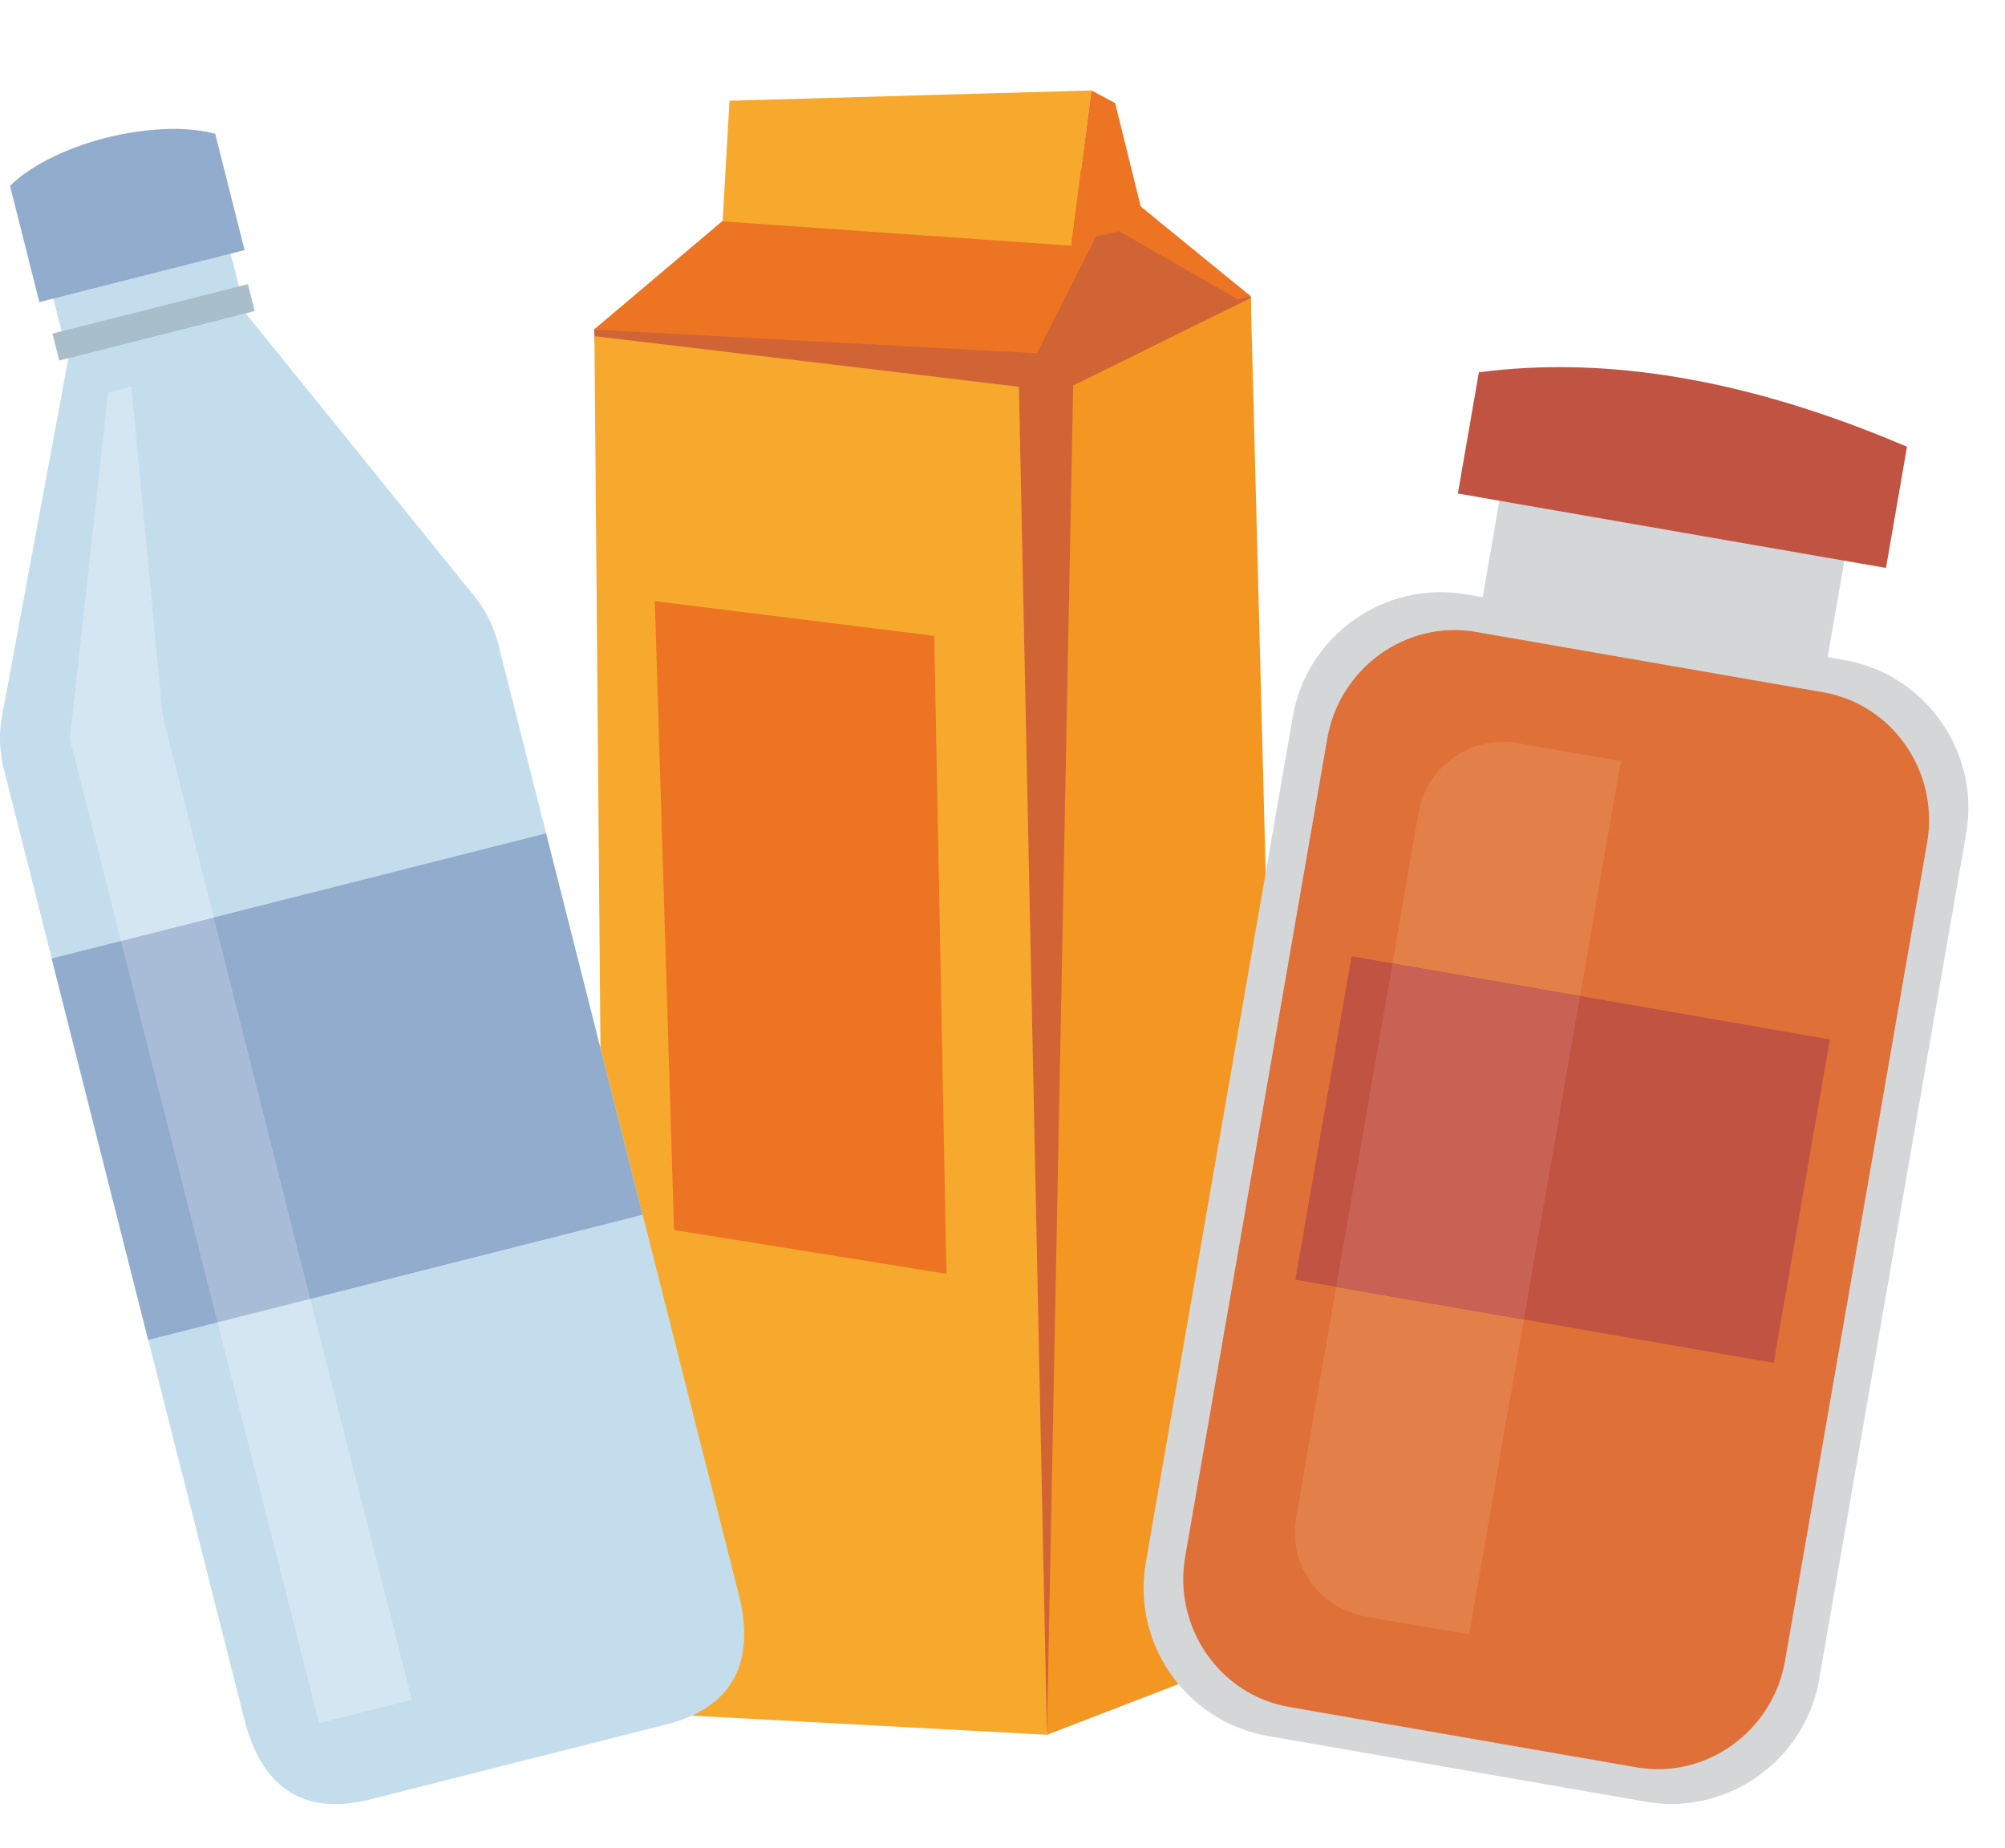
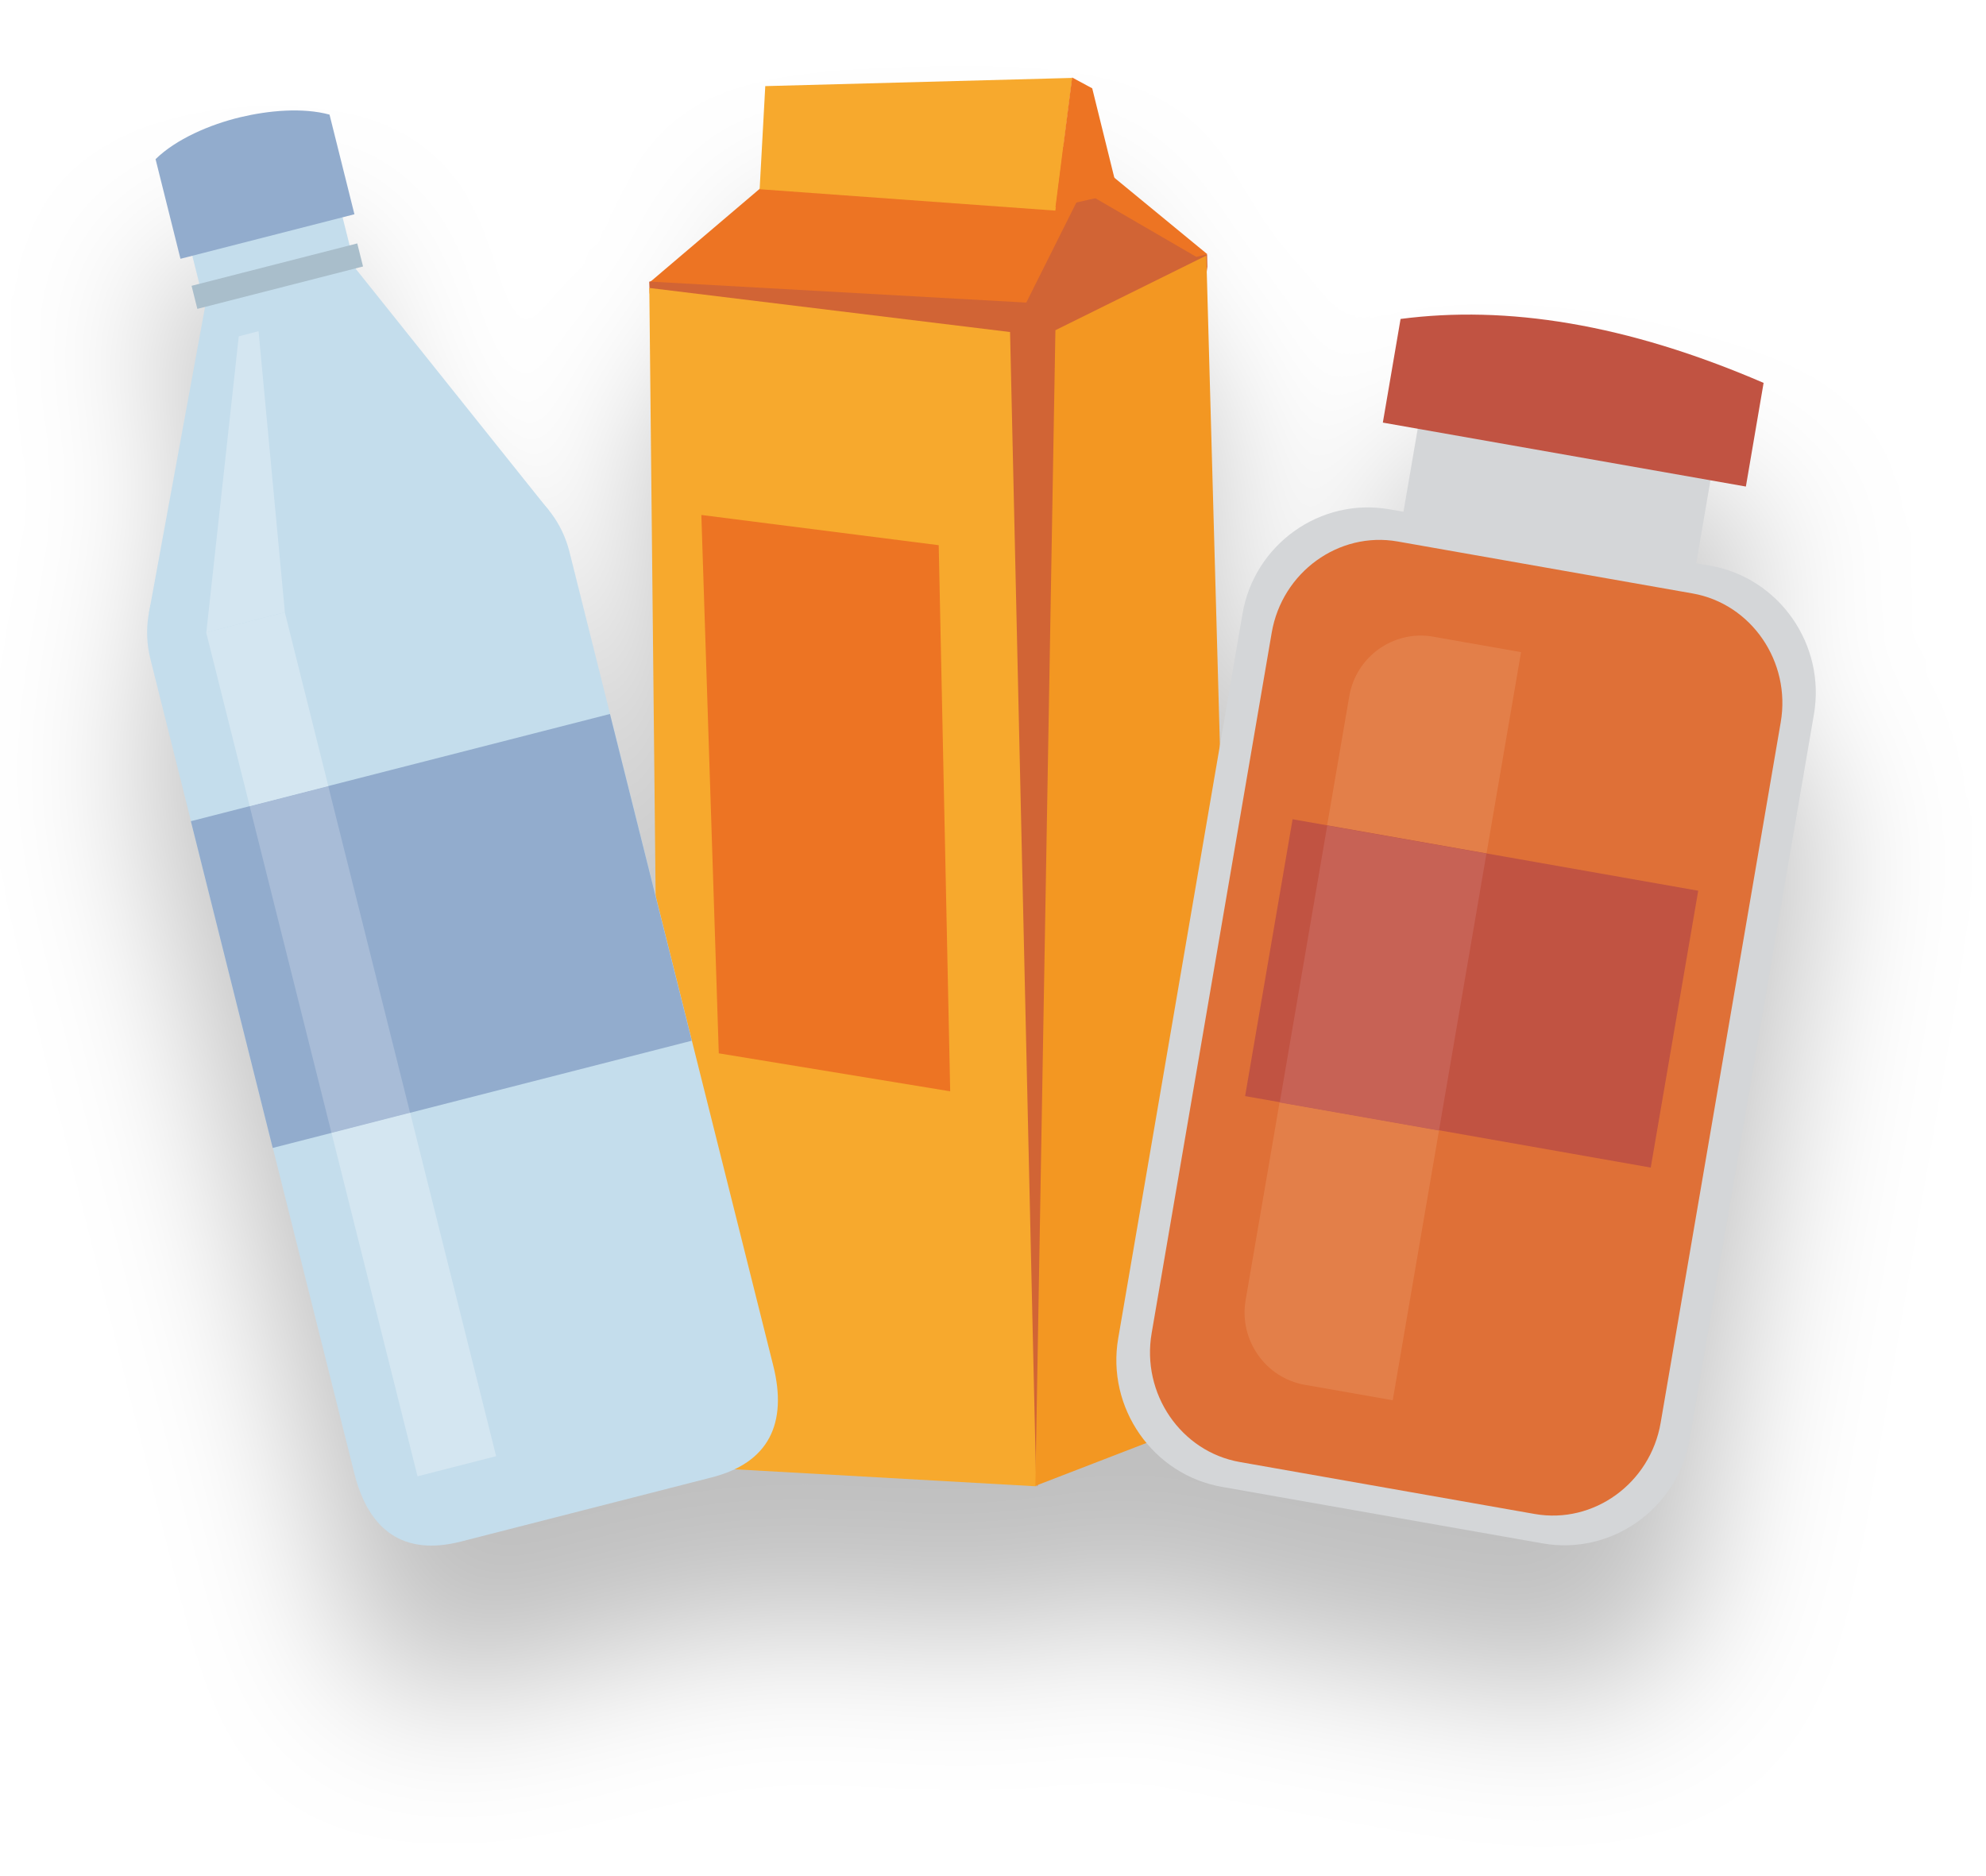
- <svg xmlns="http://www.w3.org/2000/svg" width="140" height="129" viewBox="0 0 140 129" fill="none">
-   <path fill-rule="evenodd" clip-rule="evenodd" d="M87.332 20.682L87.349 21.666L73.189 121.148L41.523 23.923L41.488 22.975L75.819 11.8L87.332 20.682Z" fill="#D16435" />
-   <path fill-rule="evenodd" clip-rule="evenodd" d="M73.103 121.12L42.321 119.461L41.506 23.47L71.146 27.003L73.103 121.12Z" fill="#F7A92D" />
-   <path fill-rule="evenodd" clip-rule="evenodd" d="M89.771 114.696L73.103 121.12L74.936 26.914L87.336 20.805L89.771 114.696Z" fill="#F39722" />
-   <path fill-rule="evenodd" clip-rule="evenodd" d="M87.332 20.682L76.966 12.226L52.58 13.626L41.47 23.012L72.407 24.662L77.04 15.502L86.417 20.897L87.332 20.682Z" fill="#ED7423" />
-   <path fill-rule="evenodd" clip-rule="evenodd" d="M74.8 17.155L50.456 15.456L50.937 7.034L76.212 6.313L74.8 17.155Z" fill="#F7A92D" />
-   <path fill-rule="evenodd" clip-rule="evenodd" d="M74.825 16.895L76.212 6.313L77.865 7.194L79.976 15.734L74.825 16.895Z" fill="#ED7423" />
-   <path fill-rule="evenodd" clip-rule="evenodd" d="M65.233 44.396L45.723 41.971L47.066 85.876L66.085 88.934L65.233 44.396Z" fill="#ED7423" />
-   <path fill-rule="evenodd" clip-rule="evenodd" d="M25.848 125.631L46.508 120.401C51.218 119.211 52.768 116.001 51.578 111.291L34.788 44.961C33.598 40.251 28.768 37.371 24.058 38.561L6.668 42.961C1.958 44.151 -0.922 48.991 0.268 53.701L17.058 120.031C18.238 124.731 21.128 126.821 25.848 125.631Z" fill="#C4DDEC" />
-   <path d="M38.126 58.184L3.606 66.922L10.347 93.552L44.867 84.813L38.126 58.184Z" fill="#92ACCD" />
-   <path fill-rule="evenodd" clip-rule="evenodd" d="M4.948 24.071L16.558 21.131L33.108 41.611L0.148 49.961L4.948 24.071Z" fill="#C4DDEC" />
-   <path d="M15.943 17.076L3.563 20.209L4.989 25.841L17.368 22.708L15.943 17.076Z" fill="#C4DDEC" />
-   <path fill-rule="evenodd" clip-rule="evenodd" d="M2.748 21.091L17.078 17.461L15.028 9.341C12.788 8.741 9.978 9.011 7.688 9.551C5.178 10.141 2.368 11.341 0.698 12.971L2.748 21.091Z" fill="#92ACCD" />
-   <path d="M17.311 19.836L3.662 23.291L4.138 25.172L17.787 21.717L17.311 19.836Z" fill="#A9BECB" />
-   <path d="M14.924 64.066L8.449 65.706L15.19 92.335L21.665 90.696L14.924 64.066Z" fill="#A8BCD7" />
-   <path d="M21.667 90.685L15.191 92.324L22.276 120.311L28.752 118.672L21.667 90.685Z" fill="#D4E6F1" />
-   <path d="M11.342 49.899L4.866 51.538L8.451 65.701L14.927 64.062L11.342 49.899Z" fill="#D4E6F1" />
-   <path fill-rule="evenodd" clip-rule="evenodd" d="M9.178 26.991L7.548 27.411L4.878 51.541L11.348 49.901L9.178 26.991Z" fill="#D4E6F1" />
-   <path fill-rule="evenodd" clip-rule="evenodd" d="M102.377 41.499L103.526 41.694L105.12 32.519L129.208 36.704L127.614 45.88L128.764 46.075C134.442 47.059 138.283 52.512 137.289 58.189L127.022 117.264C126.038 122.942 120.585 126.783 114.908 125.789L88.531 121.203C82.853 120.22 79.012 114.767 80.006 109.09L90.274 50.015C91.257 44.347 96.699 40.515 102.377 41.499Z" fill="#D4D6D8" />
-   <path fill-rule="evenodd" clip-rule="evenodd" d="M103.263 25.993C111.966 24.86 121.82 26.349 133.157 31.191L131.69 39.653L101.796 34.456L103.263 25.993Z" fill="#C15342" />
-   <path fill-rule="evenodd" clip-rule="evenodd" d="M103.054 114.299L95.811 113.042C92.591 112.48 90.409 109.381 90.961 106.16L99.606 56.389C100.349 52.089 103.607 50.559 107.709 51.269L113.803 52.33L103.054 114.299Z" fill="#EAE8E7" />
-   <path fill-rule="evenodd" clip-rule="evenodd" d="M124.643 115.945C123.787 120.89 119.119 124.232 114.273 123.393L90.007 119.176C85.162 118.337 81.894 113.603 82.759 108.669C85.449 93.172 89.987 67.063 92.677 51.566C93.532 46.631 98.201 43.279 103.047 44.118L127.313 48.335C132.158 49.174 135.426 53.908 134.561 58.842C131.871 74.339 127.333 100.448 124.643 115.945Z" fill="#DF7037" />
-   <path fill-rule="evenodd" clip-rule="evenodd" d="M102.585 114.118L95.342 112.861C92.112 112.299 89.94 109.2 90.492 105.979C93.214 90.294 96.321 72.409 99.053 56.724C99.616 53.494 102.715 51.322 105.935 51.874L113.179 53.13C109.78 72.72 105.995 94.519 102.585 114.118Z" fill="#E37F49" />
-   <path d="M94.374 66.766L90.449 89.347L123.848 95.152L127.773 72.571L94.374 66.766Z" fill="#C15342" />
-   <path d="M97.226 67.277L93.301 89.858L106.405 92.135L110.329 69.554L97.226 67.277Z" fill="#C76255" />
+ <svg xmlns="http://www.w3.org/2000/svg" width="54" height="51" viewBox="0 0 54 51" fill="none">
+   <g filter="url(#filter0_d)">
+     <path fill-rule="evenodd" clip-rule="evenodd" d="M32.822 6.928L32.829 7.256L28.209 40.428L17.664 7.978L17.652 7.662L29.006 3.957L32.822 6.928Z" fill="#D16435" />
+     <path fill-rule="evenodd" clip-rule="evenodd" d="M28.175 40.421L17.988 39.846L17.655 7.831L27.464 9.03L28.175 40.421Z" fill="#F7A92D" />
+     <path fill-rule="evenodd" clip-rule="evenodd" d="M33.669 38.278L28.152 40.409L28.697 8.98L32.8 6.95L33.669 38.278Z" fill="#F39722" />
+     <path fill-rule="evenodd" clip-rule="evenodd" d="M32.83 6.915L29.402 4.095L21.351 4.544L17.688 7.659L27.905 8.229L29.428 5.185L32.529 6.986L32.83 6.915Z" fill="#ED7423" />
+     <path fill-rule="evenodd" clip-rule="evenodd" d="M28.696 5.728L20.655 5.146L20.808 2.342L29.155 2.119L28.696 5.728Z" fill="#F7A92D" />
+     <path fill-rule="evenodd" clip-rule="evenodd" d="M28.699 5.635L29.151 2.107L29.698 2.402L30.402 5.251L28.699 5.635Z" fill="#ED7423" />
+     <path fill-rule="evenodd" clip-rule="evenodd" d="M25.524 14.827L19.07 14.005L19.544 28.646L25.836 29.679L25.524 14.827Z" fill="#ED7423" />
+     <path fill-rule="evenodd" clip-rule="evenodd" d="M12.532 41.924L19.351 40.179C20.906 39.782 21.418 38.711 21.025 37.139L15.483 15.004C15.09 13.432 13.496 12.471 11.941 12.868L6.201 14.336C4.646 14.734 3.696 16.349 4.089 17.921L9.631 40.056C10.02 41.624 10.974 42.322 12.532 41.924Z" fill="#C4DDEC" />
+     <path d="M16.585 19.417L5.19 22.333L7.415 31.219L18.81 28.303L16.585 19.417Z" fill="#92ACCD" />
+     <path fill-rule="evenodd" clip-rule="evenodd" d="M5.633 8.033L9.466 7.052L14.928 13.886L4.049 16.672L5.633 8.033Z" fill="#C4DDEC" />
+     <path d="M9.262 5.698L5.176 6.744L5.647 8.624L9.733 7.578L9.262 5.698Z" fill="#C4DDEC" />
+     <path fill-rule="evenodd" clip-rule="evenodd" d="M4.907 7.038L9.637 5.827L8.96 3.117C8.221 2.917 7.294 3.007 6.538 3.187C5.709 3.384 4.782 3.785 4.23 4.329L4.907 7.038Z" fill="#92ACCD" />
+     <path d="M9.714 6.62L5.209 7.773L5.366 8.4L9.871 7.247L9.714 6.62Z" fill="#A9BECB" />
+     <path d="M8.926 21.38L6.789 21.927L9.014 30.813L11.151 30.266L8.926 21.38Z" fill="#A8BCD7" />
+     <path d="M11.152 30.262L9.014 30.81L11.353 40.149L13.49 39.602L11.152 30.262Z" fill="#D4E6F1" />
+     <path d="M7.744 16.652L5.606 17.199L6.79 21.925L8.927 21.378L7.744 16.652Z" fill="#D4E6F1" />
+     <path fill-rule="evenodd" clip-rule="evenodd" d="M7.03 9.007L6.492 9.147L5.61 17.2L7.746 16.652L7.03 9.007Z" fill="#D4E6F1" />
+     <path fill-rule="evenodd" clip-rule="evenodd" d="M37.781 13.851L38.161 13.917L38.686 10.857L46.646 12.258L46.121 15.319L46.501 15.384C48.377 15.714 49.648 17.534 49.321 19.428L45.942 39.132C45.618 41.026 43.817 42.306 41.941 41.973L33.225 40.437C31.349 40.108 30.078 38.288 30.405 36.394L33.784 16.69C34.108 14.799 35.905 13.522 37.781 13.851Z" fill="#D4D6D8" />
+     <path fill-rule="evenodd" clip-rule="evenodd" d="M38.082 8.674C40.955 8.299 44.209 8.797 47.953 10.413L47.471 13.232L37.6 11.493L38.082 8.674Z" fill="#C15342" />
+     <path fill-rule="evenodd" clip-rule="evenodd" d="M38.024 38.141L35.628 37.72C34.563 37.532 33.841 36.497 34.023 35.423L36.87 18.819C37.115 17.384 38.192 16.874 39.548 17.112L41.564 17.467L38.024 38.141Z" fill="#EAE8E7" />
+     <path fill-rule="evenodd" clip-rule="evenodd" d="M45.154 38.692C44.873 40.341 43.331 41.455 41.73 41.174L33.712 39.761C32.11 39.48 31.03 37.9 31.314 36.255C32.199 31.086 33.693 22.377 34.578 17.208C34.859 15.562 36.401 14.445 38.002 14.726L46.021 16.139C47.622 16.42 48.703 18 48.418 19.645C47.533 24.814 46.04 33.523 45.154 38.692Z" fill="#DF7037" />
+     <path fill-rule="evenodd" clip-rule="evenodd" d="M37.869 38.081L35.473 37.66C34.405 37.471 33.686 36.437 33.868 35.362C34.764 30.13 35.788 24.163 36.688 18.93C36.873 17.853 37.897 17.129 38.962 17.314L41.358 17.735C40.238 24.27 38.992 31.542 37.869 38.081Z" fill="#E37F49" />
+     <path d="M35.146 22.28L33.855 29.809L44.884 31.753L46.175 24.224L35.146 22.28Z" fill="#C15342" />
+     <path d="M36.088 22.451L34.797 29.983L39.126 30.746L40.417 23.214L36.088 22.451Z" fill="#C76255" />
+   </g>
+   <defs>
+     <filter id="filter0_d" x="0" y="0" width="54" height="51" filterUnits="userSpaceOnUse" color-interpolation-filters="sRGB">
+       <feFlood flood-opacity="0" result="BackgroundImageFix" />
+       <feColorMatrix in="SourceAlpha" type="matrix" values="0 0 0 0 0 0 0 0 0 0 0 0 0 0 0 0 0 0 127 0" />
+       <feOffset dy="4" />
+       <feGaussianBlur stdDeviation="2" />
+       <feColorMatrix type="matrix" values="0 0 0 0 0 0 0 0 0 0 0 0 0 0 0 0 0 0 0.25 0" />
+       <feBlend mode="normal" in2="BackgroundImageFix" result="effect1_dropShadow" />
+       <feBlend mode="normal" in="SourceGraphic" in2="effect1_dropShadow" result="shape" />
+     </filter>
+   </defs>
</svg>
